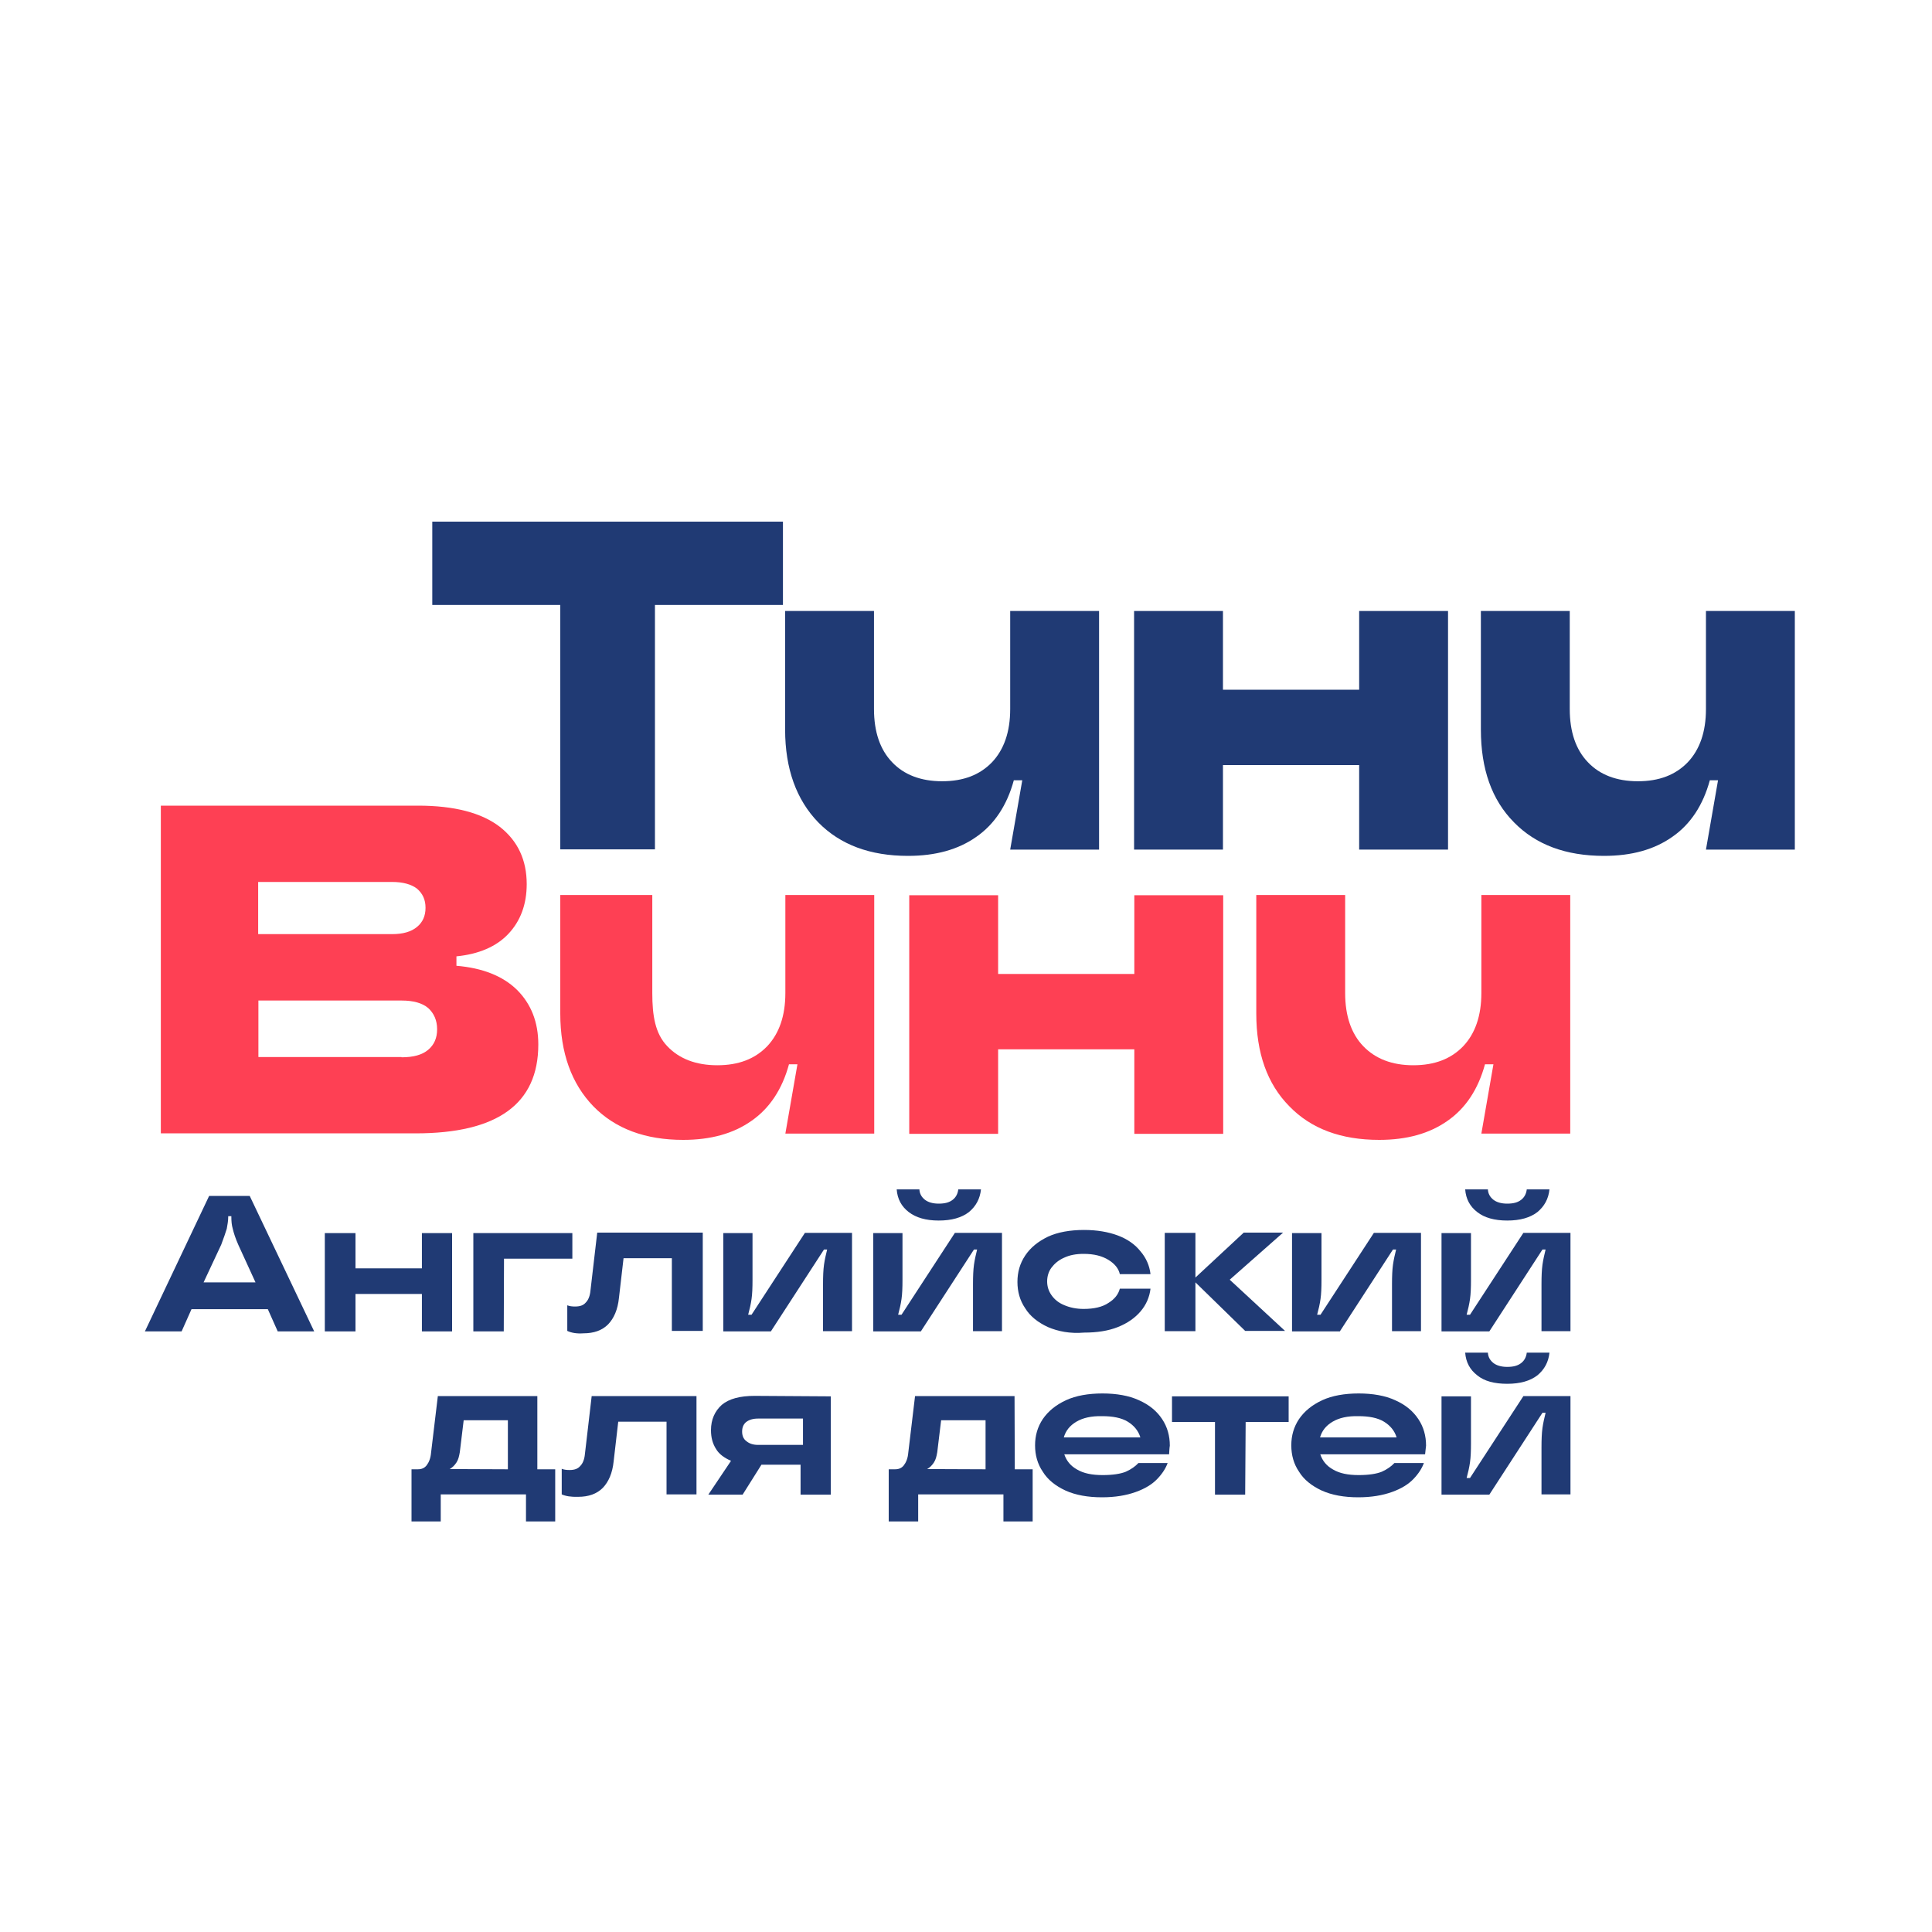
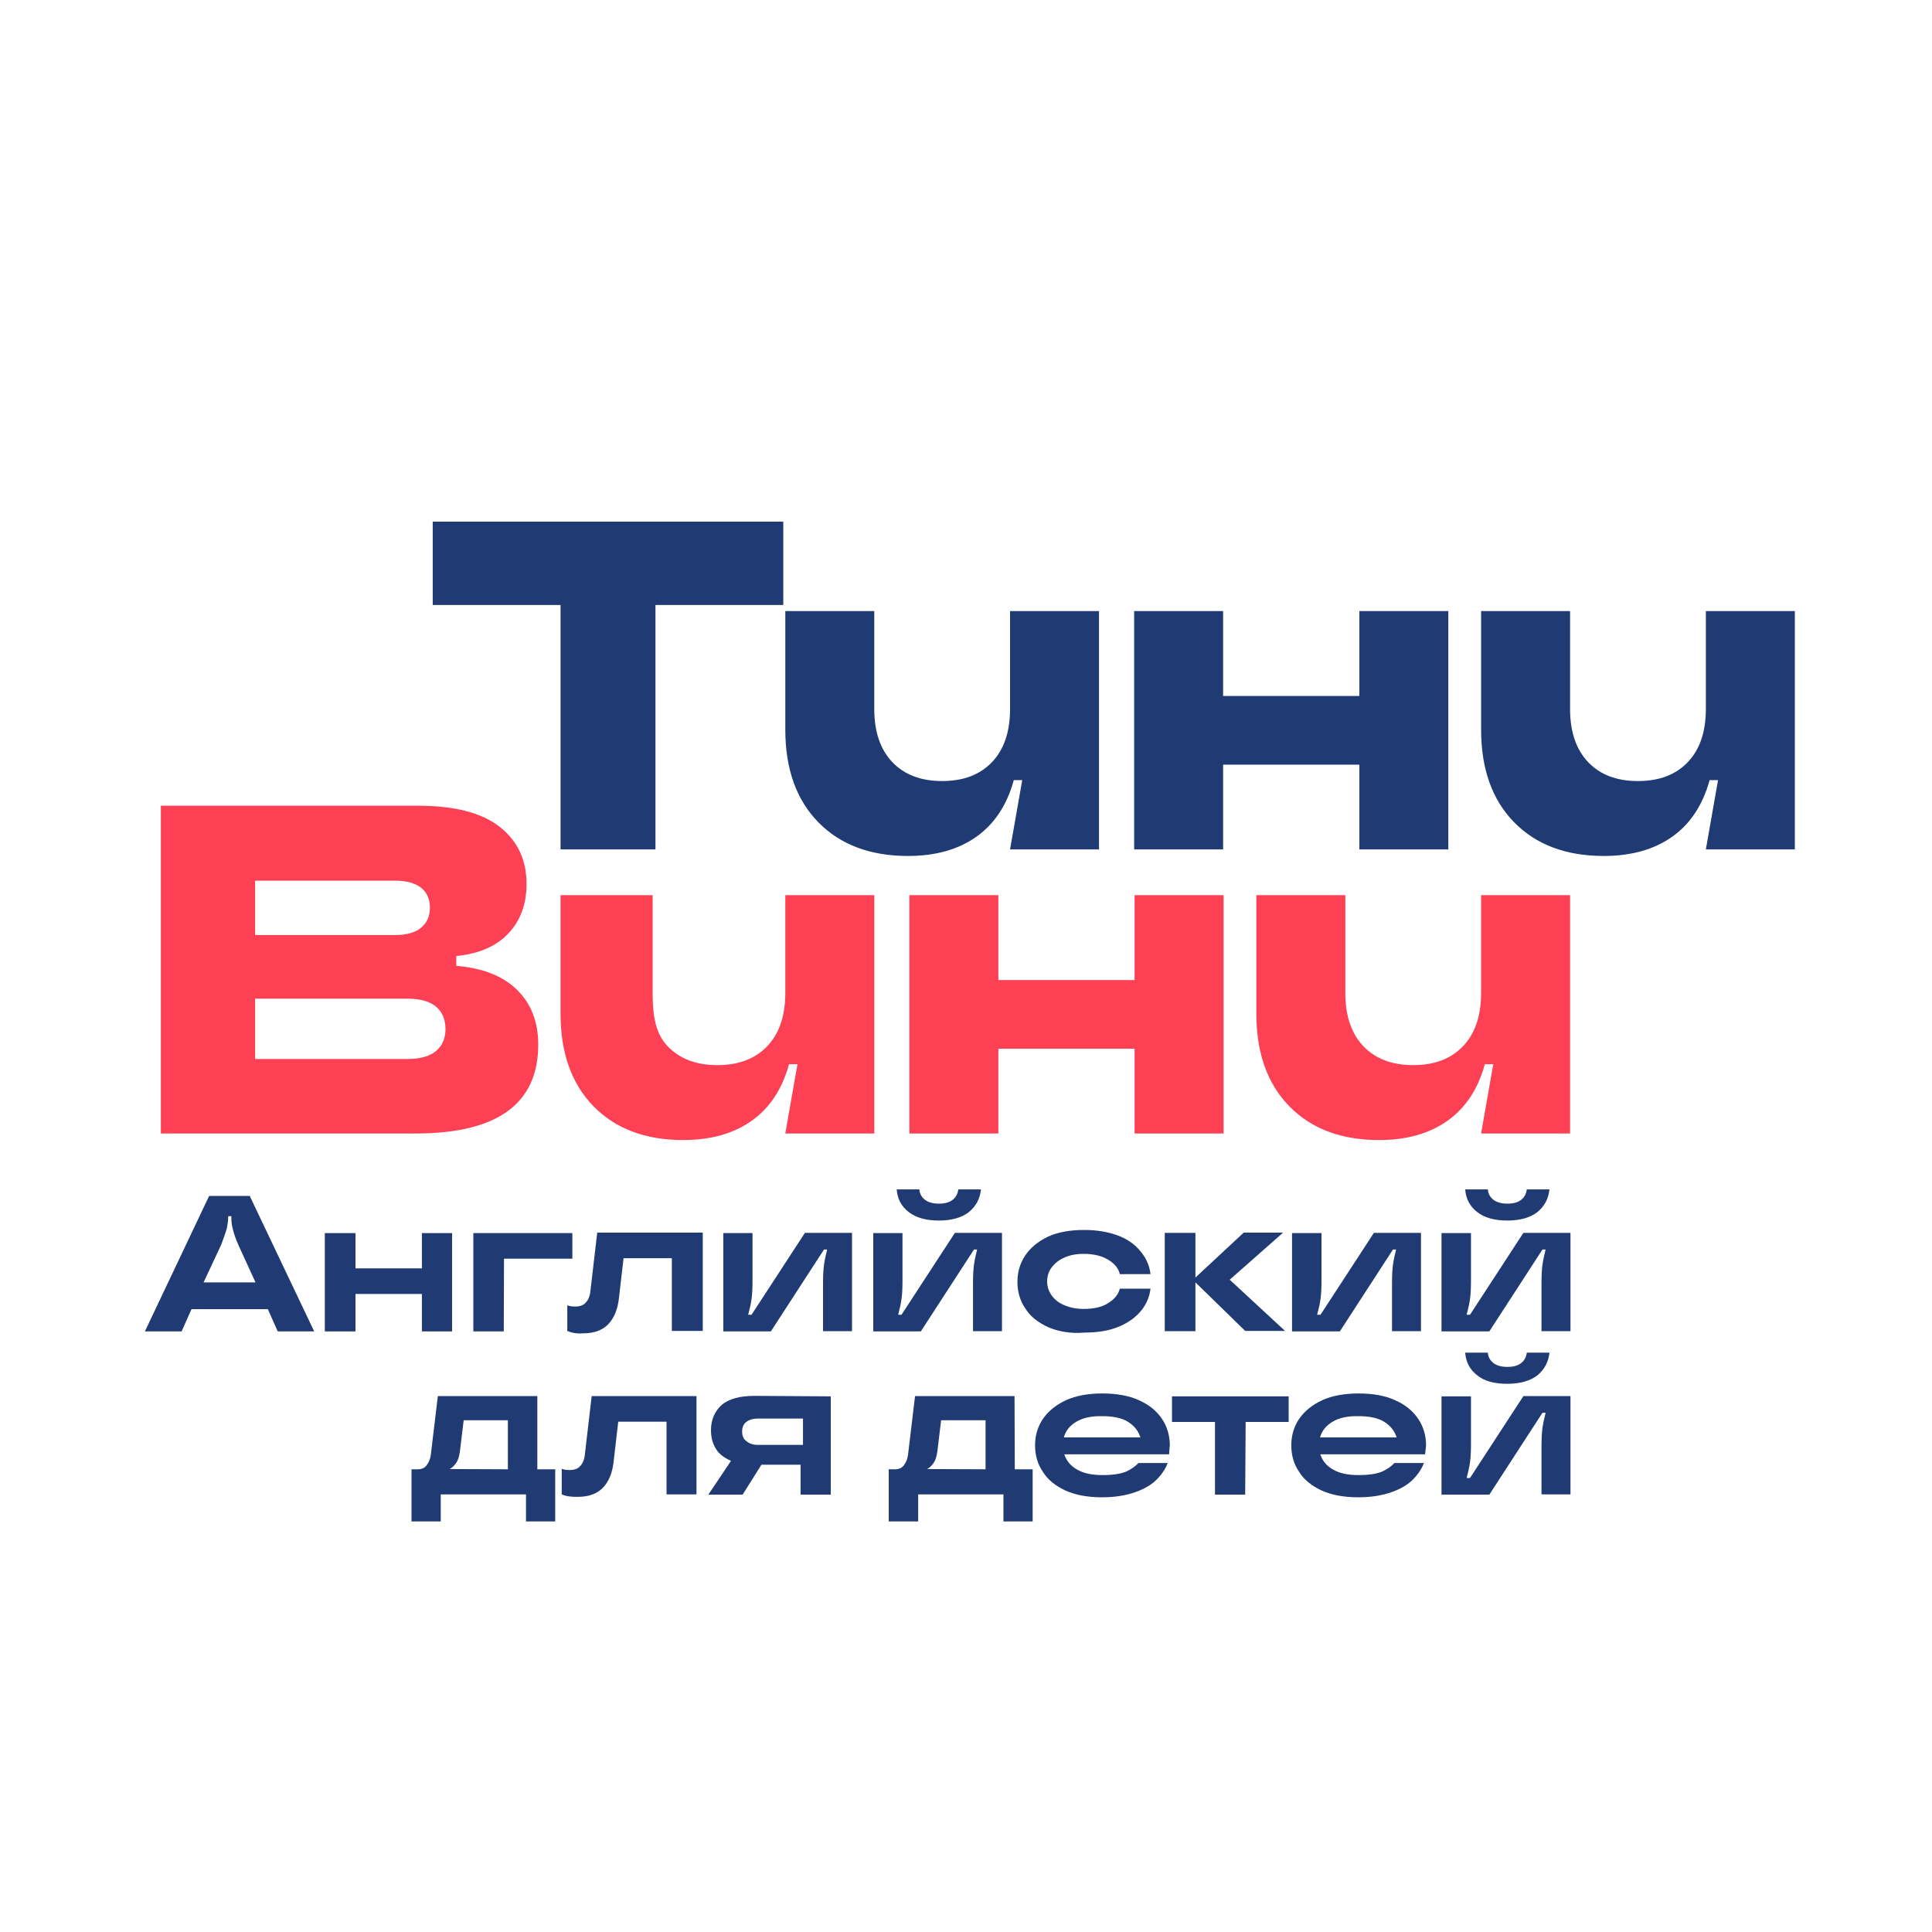
<svg xmlns="http://www.w3.org/2000/svg" version="1.1" id="logotype" x="0px" y="0px" viewBox="0 0 800 800" style="enable-background:new 0 0 800 800;" xml:space="preserve">
  <style type="text/css">
	.st0{fill:#FFFFFF;}
	.st1{fill:#203A74;}
	.st2{fill:#FE4054;}
</style>
  <rect class="st0" width="800" height="800" />
  <g id="Logotype_x5F_Ru">
    <g>
-       <path class="st1" d="M130.1,551.3h-15.1l-4.1-9.2H79.3l-4.1,9.2H60l26.6-56.1h16.8L130.1,551.3z M84.3,531h21.5l-7.1-15.5    c-1.2-2.7-1.9-4.9-2.3-6.6c-0.5-1.7-0.6-3.4-0.6-4.9v-0.4h-1.3v0.3c0,1.6-0.3,3.2-0.6,4.9c-0.5,1.7-1.3,3.9-2.3,6.6L84.3,531z" />
-       <path class="st1" d="M174.7,525.2v-14.6h12.5v40.7h-12.5v-15.5h-27.5v15.5h-12.7v-40.7h12.7v14.6H174.7L174.7,525.2z" />
+       <path class="st1" d="M130.1,551.3H115l-4.1-9.2H79.3l-4.1,9.2H60l26.6-56.1h16.8L130.1,551.3z M84.3,531h21.5l-7.1-15.5    c-1.2-2.7-1.9-4.9-2.3-6.6c-0.5-1.7-0.6-3.4-0.6-4.9v-0.4h-1.3v0.3c0,1.6-0.3,3.2-0.6,4.9c-0.5,1.7-1.3,3.9-2.3,6.6L84.3,531z" />
+       <path class="st1" d="M174.7,525.2v-14.6h12.5v40.7h-12.5v-15.5h-27.5v15.5h-12.7v-40.7h12.7v14.6L174.7,525.2L174.7,525.2z" />
      <path class="st1" d="M208.6,551.3H196v-40.7h41v10.6h-28.3L208.6,551.3L208.6,551.3z" />
      <path class="st1" d="M234.9,551.1v-10.6c1,0.4,2.1,0.5,3.2,0.5c2.1,0,3.5-0.5,4.5-1.7c1-1,1.7-2.7,1.9-4.9l2.8-24H291v40.7h-12.8    V521h-20l-1.9,16.4c-0.5,4.9-2.1,8.5-4.5,11c-2.5,2.5-5.9,3.7-10.2,3.7C238.8,552.3,236.6,551.9,234.9,551.1z" />
-       <path class="st1" d="M299.5,551.3v-40.7h12.1v19.5c0,3.1-0.1,5.7-0.4,7.8s-0.8,4.3-1.4,6.5h1.4l22.1-33.9h19.5v40.7h-12v-19.5    c0-3.2,0.1-5.8,0.4-8c0.3-2.1,0.8-4.3,1.3-6.3h-1.3l-22,33.9h-19.8V551.3z" />
-       <path class="st1" d="M361.6,551.3v-40.7h12.1v19.5c0,3.1-0.1,5.7-0.4,7.8s-0.8,4.3-1.4,6.5h1.4l22.1-33.9h19.5v40.7h-12v-19.5    c0-3.2,0.1-5.8,0.4-8c0.3-2.1,0.8-4.3,1.3-6.3h-1.3l-22,33.9h-19.8V551.3z M376.3,501.9c-3-2.3-4.7-5.4-5-9.4h9.4    c0.1,1.8,0.9,3.2,2.3,4.3c1.3,1,3.2,1.6,5.7,1.6c2.6,0,4.4-0.5,5.8-1.6c1.3-1,2.1-2.5,2.3-4.3h9.4c-0.4,3.9-2.1,7-5,9.4    c-3,2.3-7.1,3.5-12.5,3.5C383.4,505.4,379.3,504.2,376.3,501.9z" />
-       <path class="st1" d="M433.9,549.5c-4.1-1.9-7.4-4.5-9.4-7.8c-2.2-3.2-3.2-6.9-3.2-10.9c0-4,1-7.6,3.2-10.9s5.3-5.8,9.4-7.8    c4.1-1.9,9.2-2.8,15-2.8c5.3,0,10,0.8,14,2.3s7.1,3.7,9.4,6.6c2.3,2.7,3.7,5.9,4.1,9.4h-12.7c-0.5-2.3-2.1-4.3-4.7-5.9    c-2.6-1.6-5.9-2.5-10.3-2.5c-3.1,0-5.8,0.5-8.1,1.6c-2.3,1-4,2.5-5.2,4.1s-1.8,3.6-1.8,5.7s0.6,4,1.8,5.7c1.2,1.7,2.8,3.1,5.2,4.1    c2.3,1,5,1.6,8.1,1.6c4.3,0,7.8-0.8,10.3-2.5c2.6-1.6,4.1-3.6,4.7-5.9h12.7c-0.4,3.5-1.8,6.7-4.1,9.4c-2.3,2.7-5.4,4.9-9.4,6.5    c-4,1.6-8.7,2.3-14,2.3C443.1,552.3,438.1,551.3,433.9,549.5z" />
+       <path class="st1" d="M299.5,551.3v-40.7h12.1v19.5c0,3.1-0.1,5.7-0.4,7.8s-0.8,4.3-1.4,6.5h1.4l22.1-33.9h19.5v40.7h-12v-19.5    c0-3.2,0.1-5.8,0.4-8c0.3-2.1,0.8-4.3,1.3-6.3h-1.3l-22,33.9h-19.8l0,0H299.5z" />
+       <path class="st1" d="M361.6,551.3v-40.7h12.1v19.5c0,3.1-0.1,5.7-0.4,7.8s-0.8,4.3-1.4,6.5h1.4l22.1-33.9h19.5v40.7h-12v-19.5    c0-3.2,0.1-5.8,0.4-8c0.3-2.1,0.8-4.3,1.3-6.3h-1.3l-22,33.9h-19.8l0,0H361.6z M376.3,501.9c-3-2.3-4.7-5.4-5-9.4h9.4    c0.1,1.8,0.9,3.2,2.3,4.3c1.3,1,3.2,1.6,5.7,1.6c2.6,0,4.4-0.5,5.8-1.6c1.3-1,2.1-2.5,2.3-4.3h9.4c-0.4,3.9-2.1,7-5,9.4    c-3,2.3-7.1,3.5-12.5,3.5C383.4,505.4,379.3,504.2,376.3,501.9z" />
+       <path class="st1" d="M433.9,549.5c-4.1-1.9-7.4-4.5-9.4-7.8c-2.2-3.2-3.2-6.9-3.2-10.9s1-7.6,3.2-10.9s5.3-5.8,9.4-7.8    c4.1-1.9,9.2-2.8,15-2.8c5.3,0,10,0.8,14,2.3s7.1,3.7,9.4,6.6c2.3,2.7,3.7,5.9,4.1,9.4h-12.7c-0.5-2.3-2.1-4.3-4.7-5.9    c-2.6-1.6-5.9-2.5-10.3-2.5c-3.1,0-5.8,0.5-8.1,1.6c-2.3,1-4,2.5-5.2,4.1s-1.8,3.6-1.8,5.7s0.6,4,1.8,5.7c1.2,1.7,2.8,3.1,5.2,4.1    c2.3,1,5,1.6,8.1,1.6c4.3,0,7.8-0.8,10.3-2.5c2.6-1.6,4.1-3.6,4.7-5.9h12.7c-0.4,3.5-1.8,6.7-4.1,9.4c-2.3,2.7-5.4,4.9-9.4,6.5    s-8.7,2.3-14,2.3C443.1,552.3,438.1,551.3,433.9,549.5z" />
      <path class="st1" d="M509.2,529.9l22.9,21.2h-16.5L495,531v20.2h-12.7v-40.7H495V529l20-18.6h16.3L509.2,529.9z" />
      <path class="st1" d="M535,551.3v-40.7h12.2v19.5c0,3.1-0.1,5.7-0.4,7.8s-0.8,4.3-1.4,6.5h1.4l22.1-33.9h19.5v40.7h-12v-19.5    c0-3.2,0.1-5.8,0.4-8c0.3-2.1,0.8-4.3,1.3-6.3h-1.3l-22,33.9H535L535,551.3L535,551.3z" />
-       <path class="st1" d="M596.9,551.3v-40.7h12.2v19.5c0,3.1-0.1,5.7-0.4,7.8c-0.3,2.1-0.8,4.3-1.4,6.5h1.4l22.1-33.9h19.5v40.7h-12    v-19.5c0-3.2,0.1-5.8,0.4-8c0.3-2.1,0.8-4.3,1.3-6.3h-1.3l-22,33.9h-19.8L596.9,551.3L596.9,551.3z M611.7,501.9    c-3-2.3-4.7-5.4-5-9.4h9.4c0.1,1.8,0.9,3.2,2.3,4.3c1.3,1,3.2,1.6,5.7,1.6c2.6,0,4.4-0.5,5.8-1.6c1.3-1,2.1-2.5,2.3-4.3h9.4    c-0.4,3.9-2.1,7-5,9.4c-3,2.3-7.1,3.5-12.5,3.5C618.8,505.4,614.6,504.2,611.7,501.9z" />
-       <path class="st1" d="M222.5,608.4h7.4V630h-12.1v-11.2h-35.3V630h-12.1v-21.6h2.6c1.6,0,2.8-0.5,3.7-1.7c0.9-1.2,1.6-2.8,1.8-5.2    l2.8-23.4h41.2L222.5,608.4L222.5,608.4z M210.3,608.4v-20.3H192l-1.6,13.2c-0.3,1.7-0.6,3.1-1.4,4.3s-1.7,2.1-2.8,2.7    L210.3,608.4L210.3,608.4z" />
+       <path class="st1" d="M596.9,551.3v-40.7h12.2v19.5c0,3.1-0.1,5.7-0.4,7.8c-0.3,2.1-0.8,4.3-1.4,6.5h1.4l22.1-33.9h19.5v40.7h-12    v-19.5c0-3.2,0.1-5.8,0.4-8c0.3-2.1,0.8-4.3,1.3-6.3h-1.3l-22,33.9H596.9L596.9,551.3L596.9,551.3z M611.7,501.9    c-3-2.3-4.7-5.4-5-9.4h9.4c0.1,1.8,0.9,3.2,2.3,4.3c1.3,1,3.2,1.6,5.7,1.6c2.6,0,4.4-0.5,5.8-1.6c1.3-1,2.1-2.5,2.3-4.3h9.4    c-0.4,3.9-2.1,7-5,9.4c-3,2.3-7.1,3.5-12.5,3.5C618.8,505.4,614.6,504.2,611.7,501.9z" />
+       <path class="st1" d="M222.5,608.4h7.4V630h-12.1v-11.2h-35.3V630h-12.1v-21.6h2.6c1.6,0,2.8-0.5,3.7-1.7s1.6-2.8,1.8-5.2l2.8-23.4    h41.2L222.5,608.4L222.5,608.4z M210.3,608.4v-20.3H192l-1.6,13.2c-0.3,1.7-0.6,3.1-1.4,4.3s-1.7,2.1-2.8,2.7L210.3,608.4    L210.3,608.4z" />
      <path class="st1" d="M232.6,618.8v-10.6c1,0.4,2.1,0.5,3.2,0.5c2.1,0,3.5-0.5,4.5-1.7c1-1,1.7-2.7,1.9-4.9l2.8-24h43.4v40.7H276    v-30.1h-20l-1.9,16.4c-0.5,4.9-2.1,8.5-4.5,11c-2.5,2.5-5.9,3.7-10.2,3.7C236.4,619.9,234.2,619.5,232.6,618.8z" />
-       <path class="st1" d="M344,578.2v40.7h-12.5v-12.4h-16.2l-7.8,12.4h-14.2l9.4-14c-2.7-1.2-4.9-2.7-6.2-4.9    c-1.4-2.2-2.1-4.7-2.1-7.8c0-4.4,1.6-7.9,4.5-10.5c3-2.5,7.5-3.7,13.6-3.7L344,578.2L344,578.2z M313.9,587.4    c-2.1,0-3.7,0.5-4.9,1.4c-1.2,1-1.7,2.3-1.7,4c0,1.6,0.5,3,1.7,3.9c1.2,1,2.7,1.6,4.9,1.6h18.6v-10.9L313.9,587.4L313.9,587.4z" />
+       <path class="st1" d="M344,578.2v40.7h-12.5v-12.4h-16.2l-7.8,12.4h-14.2l9.4-14c-2.7-1.2-4.9-2.7-6.2-4.9    c-1.4-2.2-2.1-4.7-2.1-7.8c0-4.4,1.6-7.9,4.5-10.5c3-2.5,7.5-3.7,13.6-3.7L344,578.2L344,578.2z M313.9,587.4    c-2.1,0-3.7,0.5-4.9,1.4c-1.2,1-1.7,2.3-1.7,4c0,1.6,0.5,3,1.7,3.9c1.2,1,2.7,1.6,4.9,1.6h18.6v-10.9H313.9L313.9,587.4z" />
      <path class="st1" d="M420.2,608.4h7.4V630h-12.1v-11.2h-35.3V630H368v-21.6h2.6c1.6,0,2.8-0.5,3.7-1.7c0.9-1.2,1.6-2.8,1.8-5.2    l2.8-23.4h41.2L420.2,608.4L420.2,608.4z M408.1,608.4v-20.3h-18.4l-1.6,13.2c-0.3,1.7-0.6,3.1-1.4,4.3s-1.7,2.1-2.8,2.7    L408.1,608.4L408.1,608.4z" />
-       <path class="st1" d="M484.1,602.2h-43.4c0.9,2.7,2.6,4.8,5.3,6.3c2.7,1.6,6.2,2.3,10.6,2.3c4.1,0,7.4-0.5,9.6-1.4    c2.2-1,3.9-2.2,5.2-3.6h12.1c-0.8,2.2-2.2,4.4-4.3,6.6s-5,4-8.9,5.4c-3.9,1.4-8.5,2.2-14,2.2c-5.8,0-10.9-0.9-15.1-2.8    c-4.1-1.9-7.4-4.5-9.4-7.8c-2.2-3.2-3.2-6.9-3.2-10.9s1-7.6,3.2-10.9c2.2-3.2,5.3-5.8,9.6-7.8c4.1-1.9,9.3-2.8,15.1-2.8    c5.8,0,11,0.9,15.1,2.8c4.3,1.9,7.4,4.5,9.6,7.8s3.2,7,3.2,11C484.2,599.8,484.2,600.9,484.1,602.2z M445.7,588.7    c-2.7,1.6-4.4,3.7-5.2,6.5h31.7c-0.8-2.7-2.6-4.9-5.2-6.5c-2.6-1.6-6.2-2.3-10.6-2.3C451.9,586.3,448.4,587.1,445.7,588.7z" />
+       <path class="st1" d="M484.1,602.2h-43.4c0.9,2.7,2.6,4.8,5.3,6.3c2.7,1.6,6.2,2.3,10.6,2.3c4.1,0,7.4-0.5,9.6-1.4    c2.2-1,3.9-2.2,5.2-3.6h12.1c-0.8,2.2-2.2,4.4-4.3,6.6s-5,4-8.9,5.4s-8.5,2.2-14,2.2c-5.8,0-10.9-0.9-15.1-2.8    c-4.1-1.9-7.4-4.5-9.4-7.8c-2.2-3.2-3.2-6.9-3.2-10.9s1-7.6,3.2-10.9c2.2-3.2,5.3-5.8,9.6-7.8c4.1-1.9,9.3-2.8,15.1-2.8    c5.8,0,11,0.9,15.1,2.8c4.3,1.9,7.4,4.5,9.6,7.8s3.2,7,3.2,11C484.2,599.8,484.2,600.9,484.1,602.2z M445.7,588.7    c-2.7,1.6-4.4,3.7-5.2,6.5h31.7c-0.8-2.7-2.6-4.9-5.2-6.5s-6.2-2.3-10.6-2.3C451.9,586.3,448.4,587.1,445.7,588.7z" />
      <path class="st1" d="M515.6,618.9h-12.5v-30.1h-17.8v-10.6h48.3v10.6h-17.8L515.6,618.9L515.6,618.9z" />
      <path class="st1" d="M590.1,602.2h-43.4c0.9,2.7,2.6,4.8,5.3,6.3c2.7,1.6,6.2,2.3,10.6,2.3c4.1,0,7.4-0.5,9.6-1.4    c2.2-1,3.9-2.2,5.2-3.6h12.2c-0.8,2.2-2.2,4.4-4.3,6.6s-5,4-8.9,5.4s-8.5,2.2-14,2.2c-5.8,0-10.9-0.9-15.1-2.8    c-4.1-1.9-7.4-4.5-9.4-7.8c-2.2-3.2-3.2-6.9-3.2-10.9s1-7.6,3.2-10.9c2.2-3.2,5.3-5.8,9.6-7.8c4.1-1.9,9.3-2.8,15.1-2.8    s11,0.9,15.1,2.8c4.3,1.9,7.4,4.5,9.6,7.8s3.2,7,3.2,11C590.3,599.8,590.3,600.9,590.1,602.2z M551.8,588.7    c-2.7,1.6-4.4,3.7-5.2,6.5h31.7c-0.8-2.7-2.6-4.9-5.2-6.5s-6.2-2.3-10.6-2.3C558,586.3,554.5,587.1,551.8,588.7z" />
-       <path class="st1" d="M596.9,618.9v-40.7h12.2v19.5c0,3.1-0.1,5.7-0.4,7.8c-0.3,2.1-0.8,4.3-1.4,6.5h1.4l22.1-33.9h19.5v40.7h-12    v-19.5c0-3.2,0.1-5.8,0.4-8c0.3-2.1,0.8-4.3,1.3-6.3h-1.3l-22,33.9h-19.8L596.9,618.9L596.9,618.9z M611.7,569.5    c-3-2.3-4.7-5.4-5-9.4h9.4c0.1,1.8,0.9,3.2,2.3,4.3c1.3,1,3.2,1.6,5.7,1.6c2.6,0,4.4-0.5,5.8-1.6c1.3-1,2.1-2.5,2.3-4.3h9.4    c-0.4,3.9-2.1,7-5,9.4c-3,2.3-7.1,3.5-12.5,3.5C618.8,573,614.6,571.9,611.7,569.5z" />
+       <path class="st1" d="M596.9,618.9v-40.7h12.2v19.5c0,3.1-0.1,5.7-0.4,7.8c-0.3,2.1-0.8,4.3-1.4,6.5h1.4l22.1-33.9h19.5v40.7h-12    v-19.5c0-3.2,0.1-5.8,0.4-8c0.3-2.1,0.8-4.3,1.3-6.3h-1.3l-22,33.9H596.9L596.9,618.9L596.9,618.9z M611.7,569.5    c-3-2.3-4.7-5.4-5-9.4h9.4c0.1,1.8,0.9,3.2,2.3,4.3c1.3,1,3.2,1.6,5.7,1.6c2.6,0,4.4-0.5,5.8-1.6c1.3-1,2.1-2.5,2.3-4.3h9.4    c-0.4,3.9-2.1,7-5,9.4c-3,2.3-7.1,3.5-12.5,3.5C618.8,573,614.6,571.9,611.7,569.5z" />
    </g>
-     <g id="English_1_">
-       <path class="st1" d="M271.3,351.7H232V250.5h-53V216h145.2v34.5h-53v101.2H271.3z" />
-       <path class="st1" d="M338.8,340.5c-9-9.3-13.7-22.1-13.7-38.4v-49.1h36.8v40.6c0,9.4,2.5,16.8,7.5,22c4.9,5.2,11.9,7.9,20.7,7.9    s15.6-2.6,20.7-7.9c4.9-5.2,7.5-12.5,7.5-22v-40.6h36.8v98.8h-36.8l5-28.7h-3.5c-2.8,10.3-8,18.2-15.5,23.4    c-7.5,5.3-16.9,7.9-28.3,7.9C360.3,354.4,347.9,349.8,338.8,340.5z" />
-       <path class="st1" d="M562.8,285.6v-32.6h36.8v98.8h-36.8v-35h-56.4v35h-36.8v-98.8h36.8v32.6H562.8z" />
-       <path class="st1" d="M626.9,340.5c-9.2-9.3-13.7-22.1-13.7-38.4v-49.1h36.8v40.6c0,9.4,2.5,16.8,7.5,22c4.9,5.2,11.9,7.9,20.7,7.9    s15.6-2.6,20.7-7.9c4.9-5.2,7.5-12.5,7.5-22v-40.6h36.8v98.8h-36.8l5-28.7H708c-2.8,10.3-8,18.2-15.5,23.4    c-7.5,5.3-16.9,7.9-28.3,7.9C648.4,354.4,636,349.8,626.9,340.5z" />
-     </g>
-     <g id="Вини_1_">
-       <path class="st2" d="M188.9,399.9c11,0.9,19.4,4.3,25.2,10c5.8,5.8,8.8,13.3,8.8,22.6c0,24.6-16.9,36.8-50.8,36.8H66.6V333.6    h106.5c15.1,0,26.4,3,33.9,8.8c7.4,5.8,11.1,13.7,11.1,23.7c0,8.4-2.6,15.3-7.6,20.6s-12.3,8.4-21.5,9.3v4H188.9z M106.9,365.3    v21.5h55.5c4.5,0,7.9-1,10.3-3c2.3-1.9,3.5-4.5,3.5-7.9c0-3.4-1.2-5.9-3.5-7.9c-2.3-1.8-5.8-2.8-10.3-2.8h-55.5    C106.9,365.1,106.9,365.3,106.9,365.3z M166.3,437.8c4.9,0,8.5-1,11-3.1s3.7-4.9,3.7-8.5c0-3.7-1.3-6.6-3.7-8.8    c-2.5-2.1-6.2-3.1-11-3.1h-59.3v23.4h59.3V437.8z" />
-       <path class="st2" d="M245.7,458.1c-9-9.3-13.7-22.1-13.7-38.4v-49.1h38.1v40.6c0,9.4,1.2,16.8,6.2,22c4.9,5.2,11.9,7.9,20.7,7.9    s15.6-2.6,20.7-7.9c4.9-5.2,7.5-12.5,7.5-22v-40.6h36.8v98.8h-36.8l5-28.7h-3.5c-2.8,10.3-8,18.2-15.5,23.4    c-7.5,5.3-16.9,7.9-28.3,7.9C267.2,472,254.8,467.4,245.7,458.1z" />
-       <path class="st2" d="M469.7,403.3v-32.6h36.8v98.8h-36.8v-35h-56.4v35h-36.8v-98.8h36.8v32.6H469.7z" />
-       <path class="st2" d="M533.9,458.1c-9.2-9.3-13.7-22.1-13.7-38.4v-49.1H557v40.6c0,9.4,2.5,16.8,7.5,22c5,5.2,11.9,7.9,20.7,7.9    s15.6-2.6,20.7-7.9c4.9-5.2,7.5-12.5,7.5-22v-40.6h36.8v98.8h-36.8l5-28.7h-3.5c-2.8,10.3-8,18.2-15.5,23.4    c-7.5,5.3-16.9,7.9-28.3,7.9C555.3,472,542.9,467.4,533.9,458.1z" />
+     <g id="Logotype_x5F_ru_1_">
+       <g id="English_2_">
+         <path class="st1" d="M271.412,351.723h-39.295v-101.21h-52.932V216h145.159v34.513h-52.932V351.723z" />
+         <path class="st1" d="M338.846,340.477c-9.113-9.306-13.669-22.103-13.669-38.389v-49.054h36.838v40.522     c0,9.437,2.488,16.772,7.465,22.007c4.975,5.235,11.858,7.853,20.649,7.853c8.789,0,15.673-2.618,20.65-7.853     c4.975-5.235,7.464-12.57,7.464-22.007v-40.522h36.839v98.689h-36.839l5.042-28.696h-3.489     c-2.845,10.343-8.017,18.162-15.511,23.461c-7.498,5.299-16.935,7.95-28.308,7.95     C360.333,354.438,347.958,349.784,338.846,340.477z" />
+         <path class="st1" d="M562.883,288.192v-35.159h36.839v98.689h-36.839V316.63h-56.421v35.093h-36.839v-98.689h36.839v35.159     H562.883z" />
+         <path class="st1" d="M626.965,340.477c-9.114-9.306-13.671-22.103-13.671-38.389v-49.054h36.839v40.522     c0,9.437,2.488,16.772,7.465,22.007c4.975,5.235,11.858,7.853,20.649,7.853c8.789,0,15.673-2.618,20.65-7.853     c4.975-5.235,7.464-12.57,7.464-22.007v-40.522H743.2v98.689h-36.839l5.042-28.696h-3.489     c-2.845,10.343-8.017,18.162-15.511,23.461c-7.498,5.299-16.935,7.95-28.308,7.95     C648.452,354.438,636.076,349.784,626.965,340.477z" />
+       </g>
+       <g id="Вини_2_">
+         <path class="st2" d="M188.945,399.936c10.985,0.906,19.389,4.236,25.206,9.986c5.817,5.752,8.725,13.281,8.725,22.588     c0,24.561-16.935,36.839-50.799,36.839H66.6V333.626h106.446c15.124,0,26.399,2.908,33.834,8.725     c7.431,5.817,11.149,13.702,11.149,23.654c0,8.404-2.521,15.254-7.562,20.553c-5.041,5.302-12.215,8.404-21.522,9.307V399.936z      M105.637,364.673v22.507h57.99c4.73,0,8.313-1.014,10.747-3.041c2.433-2.028,3.649-4.797,3.649-8.314     c0-3.514-1.216-6.25-3.649-8.212c-2.434-1.958-6.016-2.94-10.747-2.94H105.637z M168.779,438.502     c5.228,0,9.15-1.099,11.766-3.302c2.612-2.2,3.921-5.229,3.921-9.083c0-3.988-1.309-7.085-3.921-9.288     c-2.616-2.198-6.538-3.302-11.766-3.302h-63.143v24.975H168.779z" />
+         <path class="st2" d="M245.779,458.103c-9.113-9.306-13.669-22.103-13.669-38.389V370.66h38.132v40.522     c0,9.437,1.195,16.772,6.172,22.007c4.975,5.235,11.858,7.853,20.649,7.853c8.789,0,15.672-2.618,20.649-7.853     c4.975-5.235,7.465-12.57,7.465-22.007V370.66h36.84v98.689h-36.84l5.041-28.696h-3.49c-2.845,10.343-8.016,18.162-15.511,23.461     c-7.498,5.299-16.935,7.95-28.308,7.95C267.267,472.064,254.891,467.41,245.779,458.103z" />
+         <path class="st2" d="M469.815,405.819V370.66h36.839v98.689h-36.839v-35.093h-56.421v35.093h-36.839V370.66h36.839v35.159     H469.815z" />
+         <path class="st2" d="M533.896,458.103c-9.114-9.306-13.669-22.103-13.669-38.389V370.66h36.839v40.522     c0,9.437,2.488,16.772,7.464,22.007c4.976,5.235,11.858,7.853,20.65,7.853c8.789,0,15.672-2.618,20.65-7.853     c4.973-5.235,7.464-12.57,7.464-22.007V370.66h36.839v98.689h-36.839l5.04-28.696h-3.489     c-2.845,10.343-8.016,18.162-15.511,23.461c-7.498,5.299-16.935,7.95-28.308,7.95     C555.384,472.064,543.009,467.41,533.896,458.103z" />
+       </g>
    </g>
  </g>
</svg>
